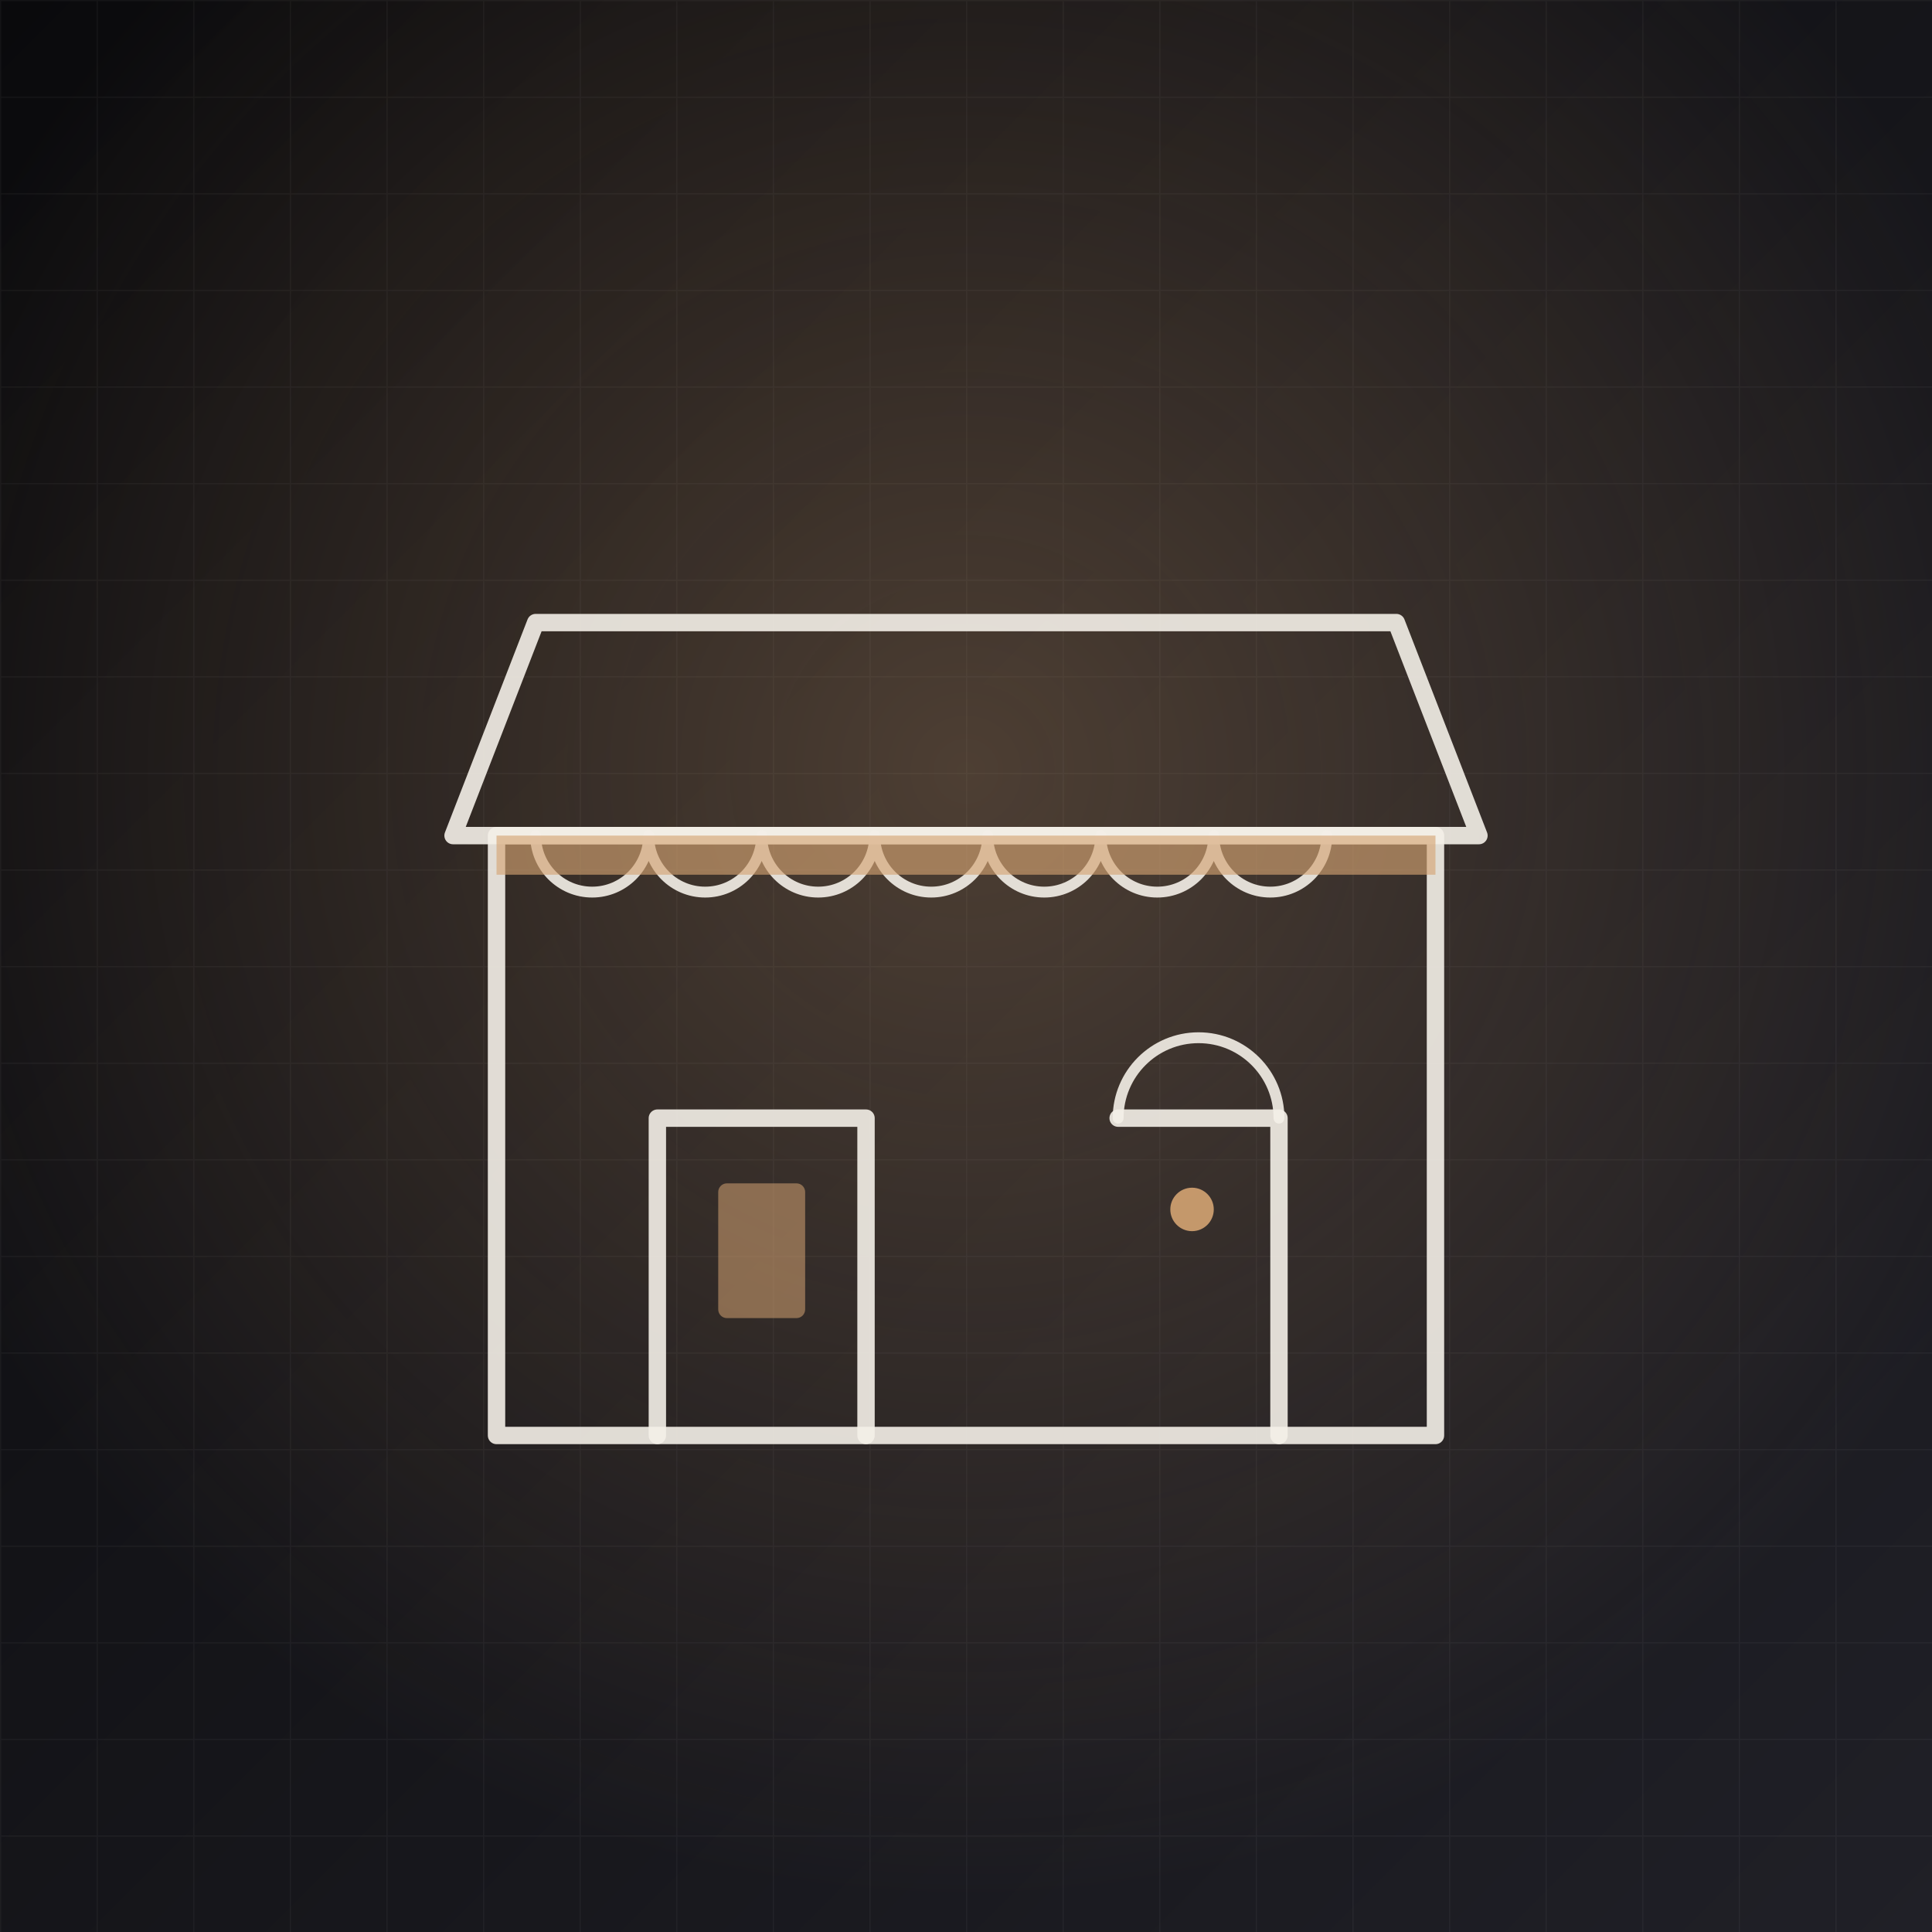
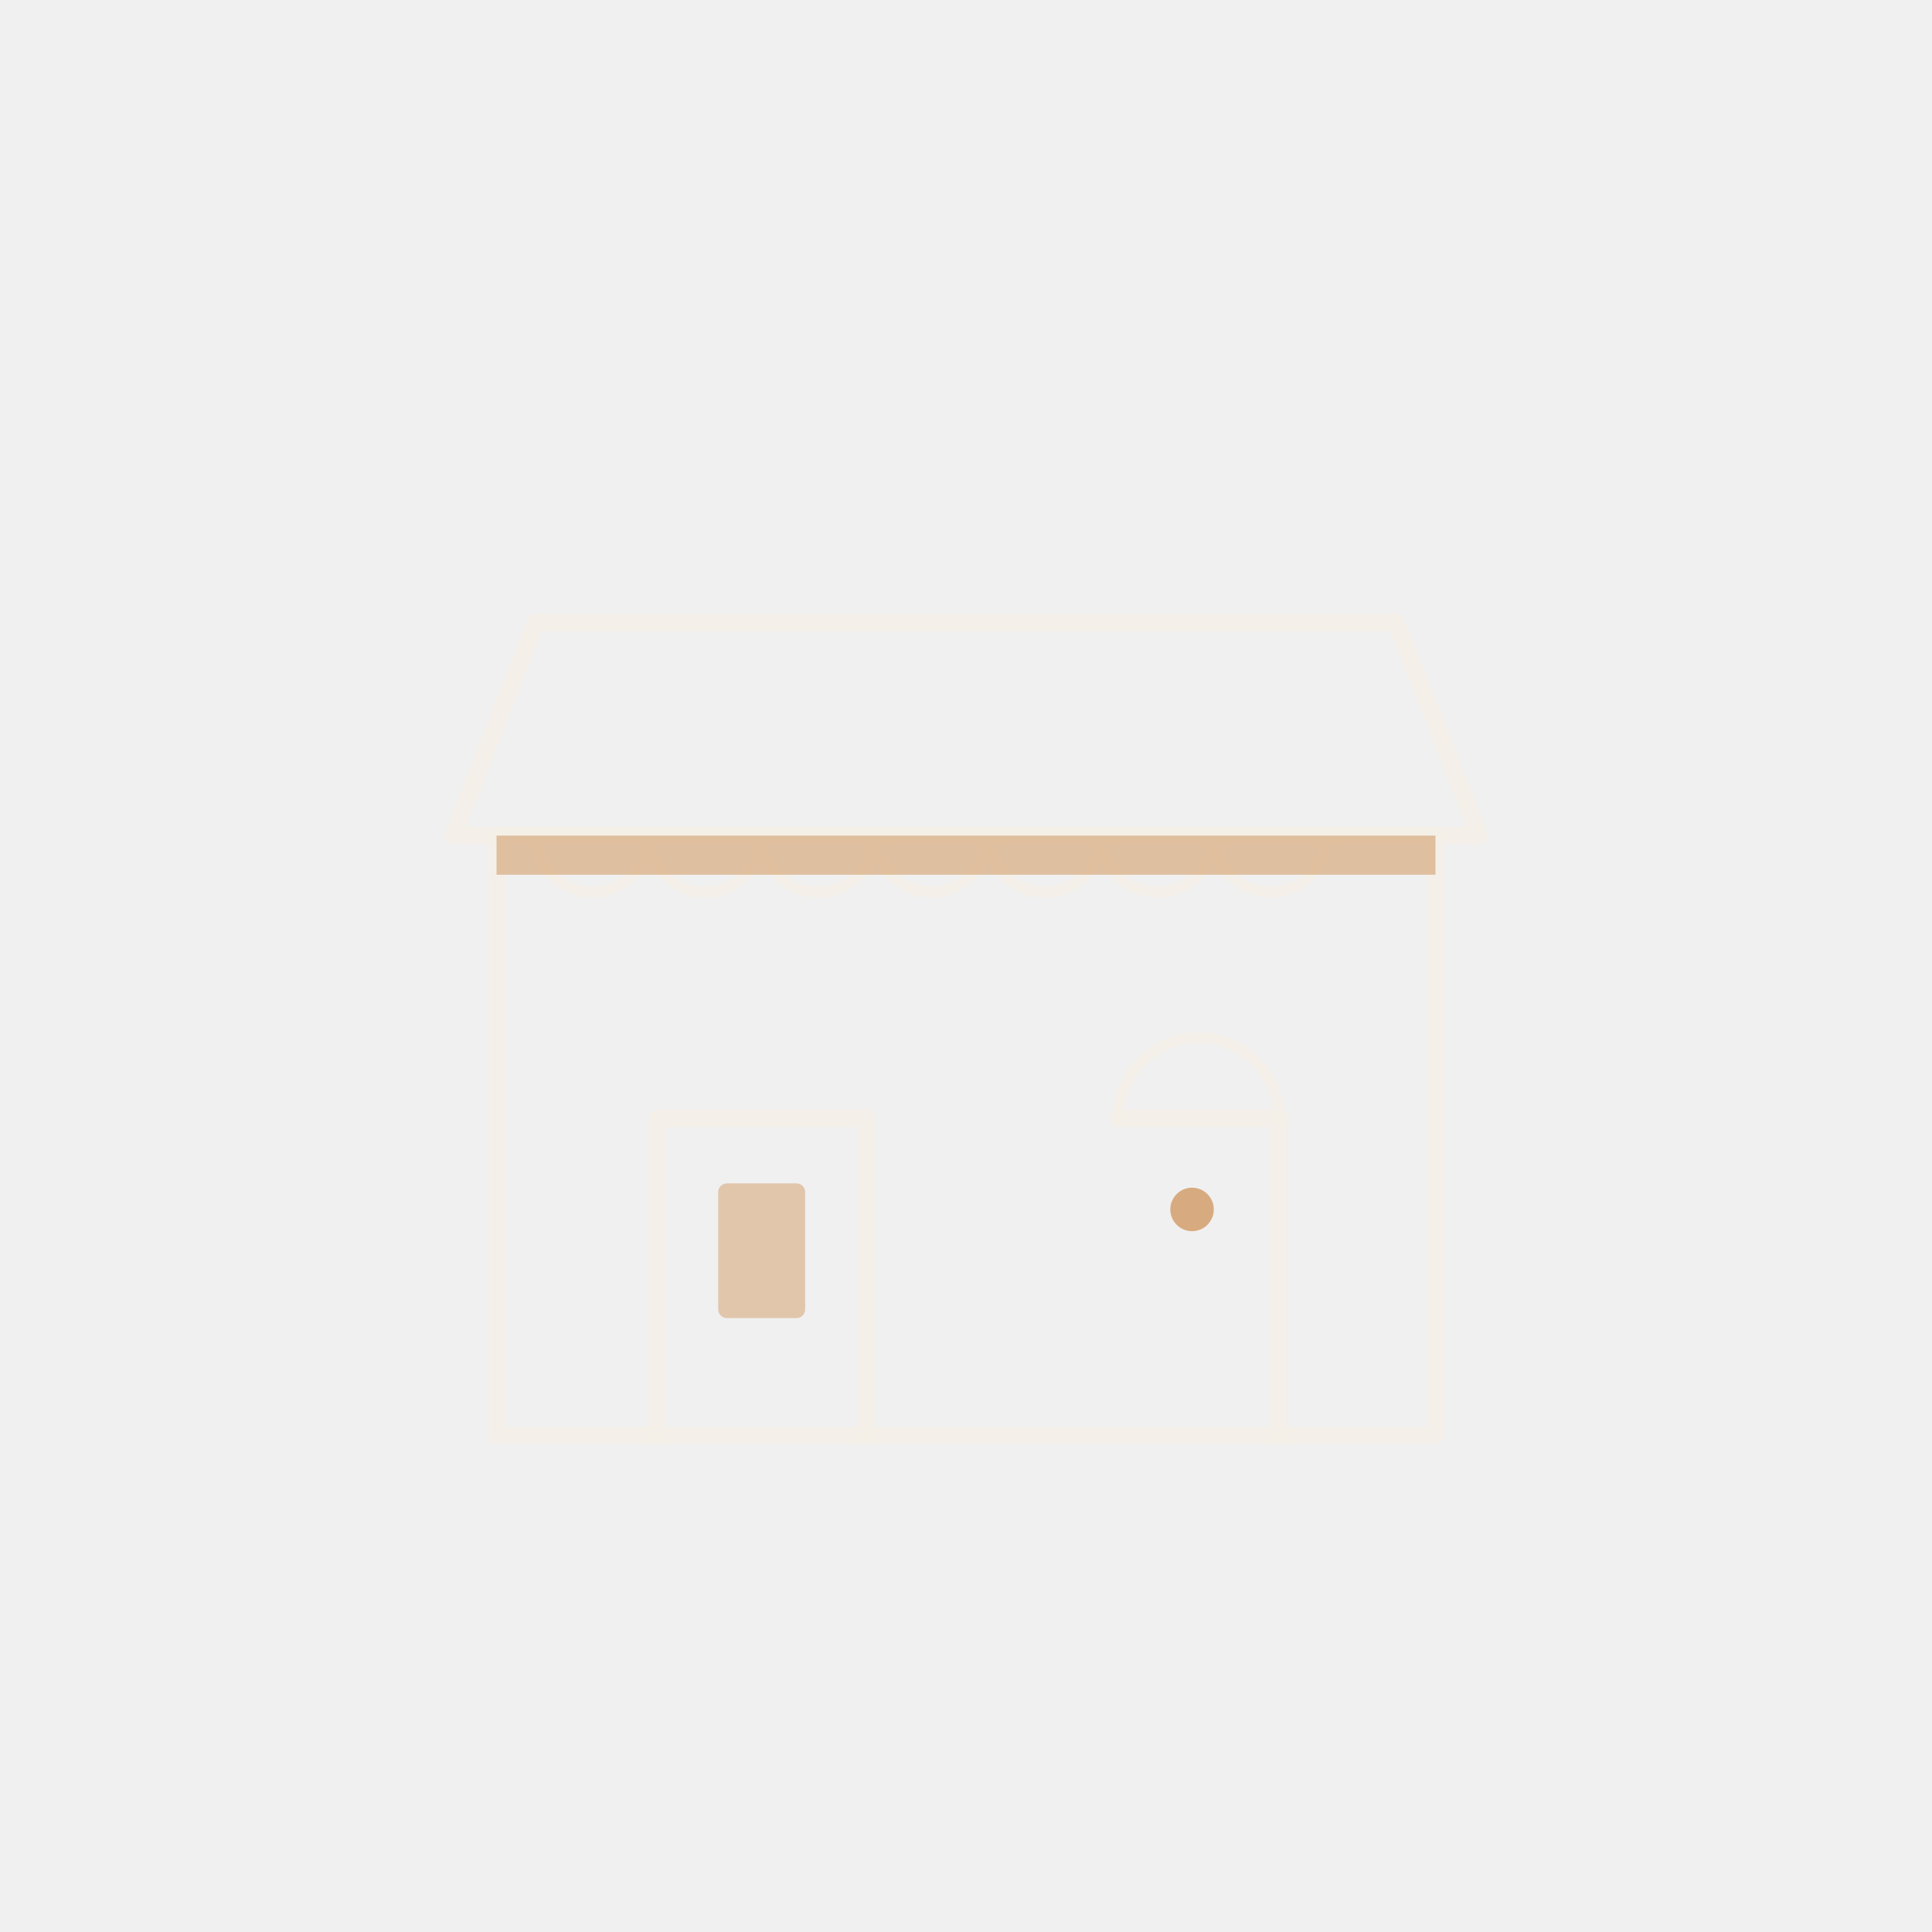
<svg xmlns="http://www.w3.org/2000/svg" viewBox="0 0 800 800" width="800" height="800" role="img" aria-label="Boutique">
  <defs>
    <linearGradient id="bg" x1="0" y1="0" x2="1" y2="1">
      <stop offset="0" stop-color="#0a0a0c" />
      <stop offset="1" stop-color="#202027" />
    </linearGradient>
    <radialGradient id="glow" cx="0.5" cy="0.4" r="0.58">
      <stop offset="0" stop-color="#d4a373" stop-opacity="0.30" />
      <stop offset="1" stop-color="#d4a373" stop-opacity="0" />
    </radialGradient>
    <pattern id="grid" width="40" height="40" patternUnits="userSpaceOnUse">
      <path d="M40 0H0V40" fill="none" stroke="#ffffff" stroke-opacity="0.04" stroke-width="1" />
    </pattern>
  </defs>
-   <rect width="800" height="800" fill="url(#bg)" />
-   <rect width="800" height="800" fill="url(#grid)" />
-   <rect width="800" height="800" fill="url(#glow)" />
  <g class="art-frame" transform="translate(400 400) scale(0.9) translate(-400 -400)">
    <g fill="none" stroke="#f4f0e8" stroke-opacity="0.9" stroke-width="8" stroke-linecap="round" stroke-linejoin="round">
      <path d="M184 340h432v276H184Z" />
      <path d="M164 340l38-98h396l38 98Z" />
      <path d="M202 340a26 26 0 0 0 52 0 26 26 0 0 0 52 0 26 26 0 0 0 52 0 26 26 0 0 0 52 0 26 26 0 0 0 52 0 26 26 0 0 0 52 0 26 26 0 0 0 52 0" stroke-width="5" />
      <path d="M258 616V470h96v146M470 470h74v146" />
      <path d="M470 470a37 37 0 0 1 74 0" stroke-width="5" />
    </g>
    <g fill="#d4a373" fill-opacity="0.9">
      <path d="M184 340h432v18H184Z" opacity="0.7" />
      <rect x="286" y="500" width="40" height="62" rx="4" opacity="0.6" />
      <circle cx="504" cy="512" r="10" />
    </g>
  </g>
</svg>
